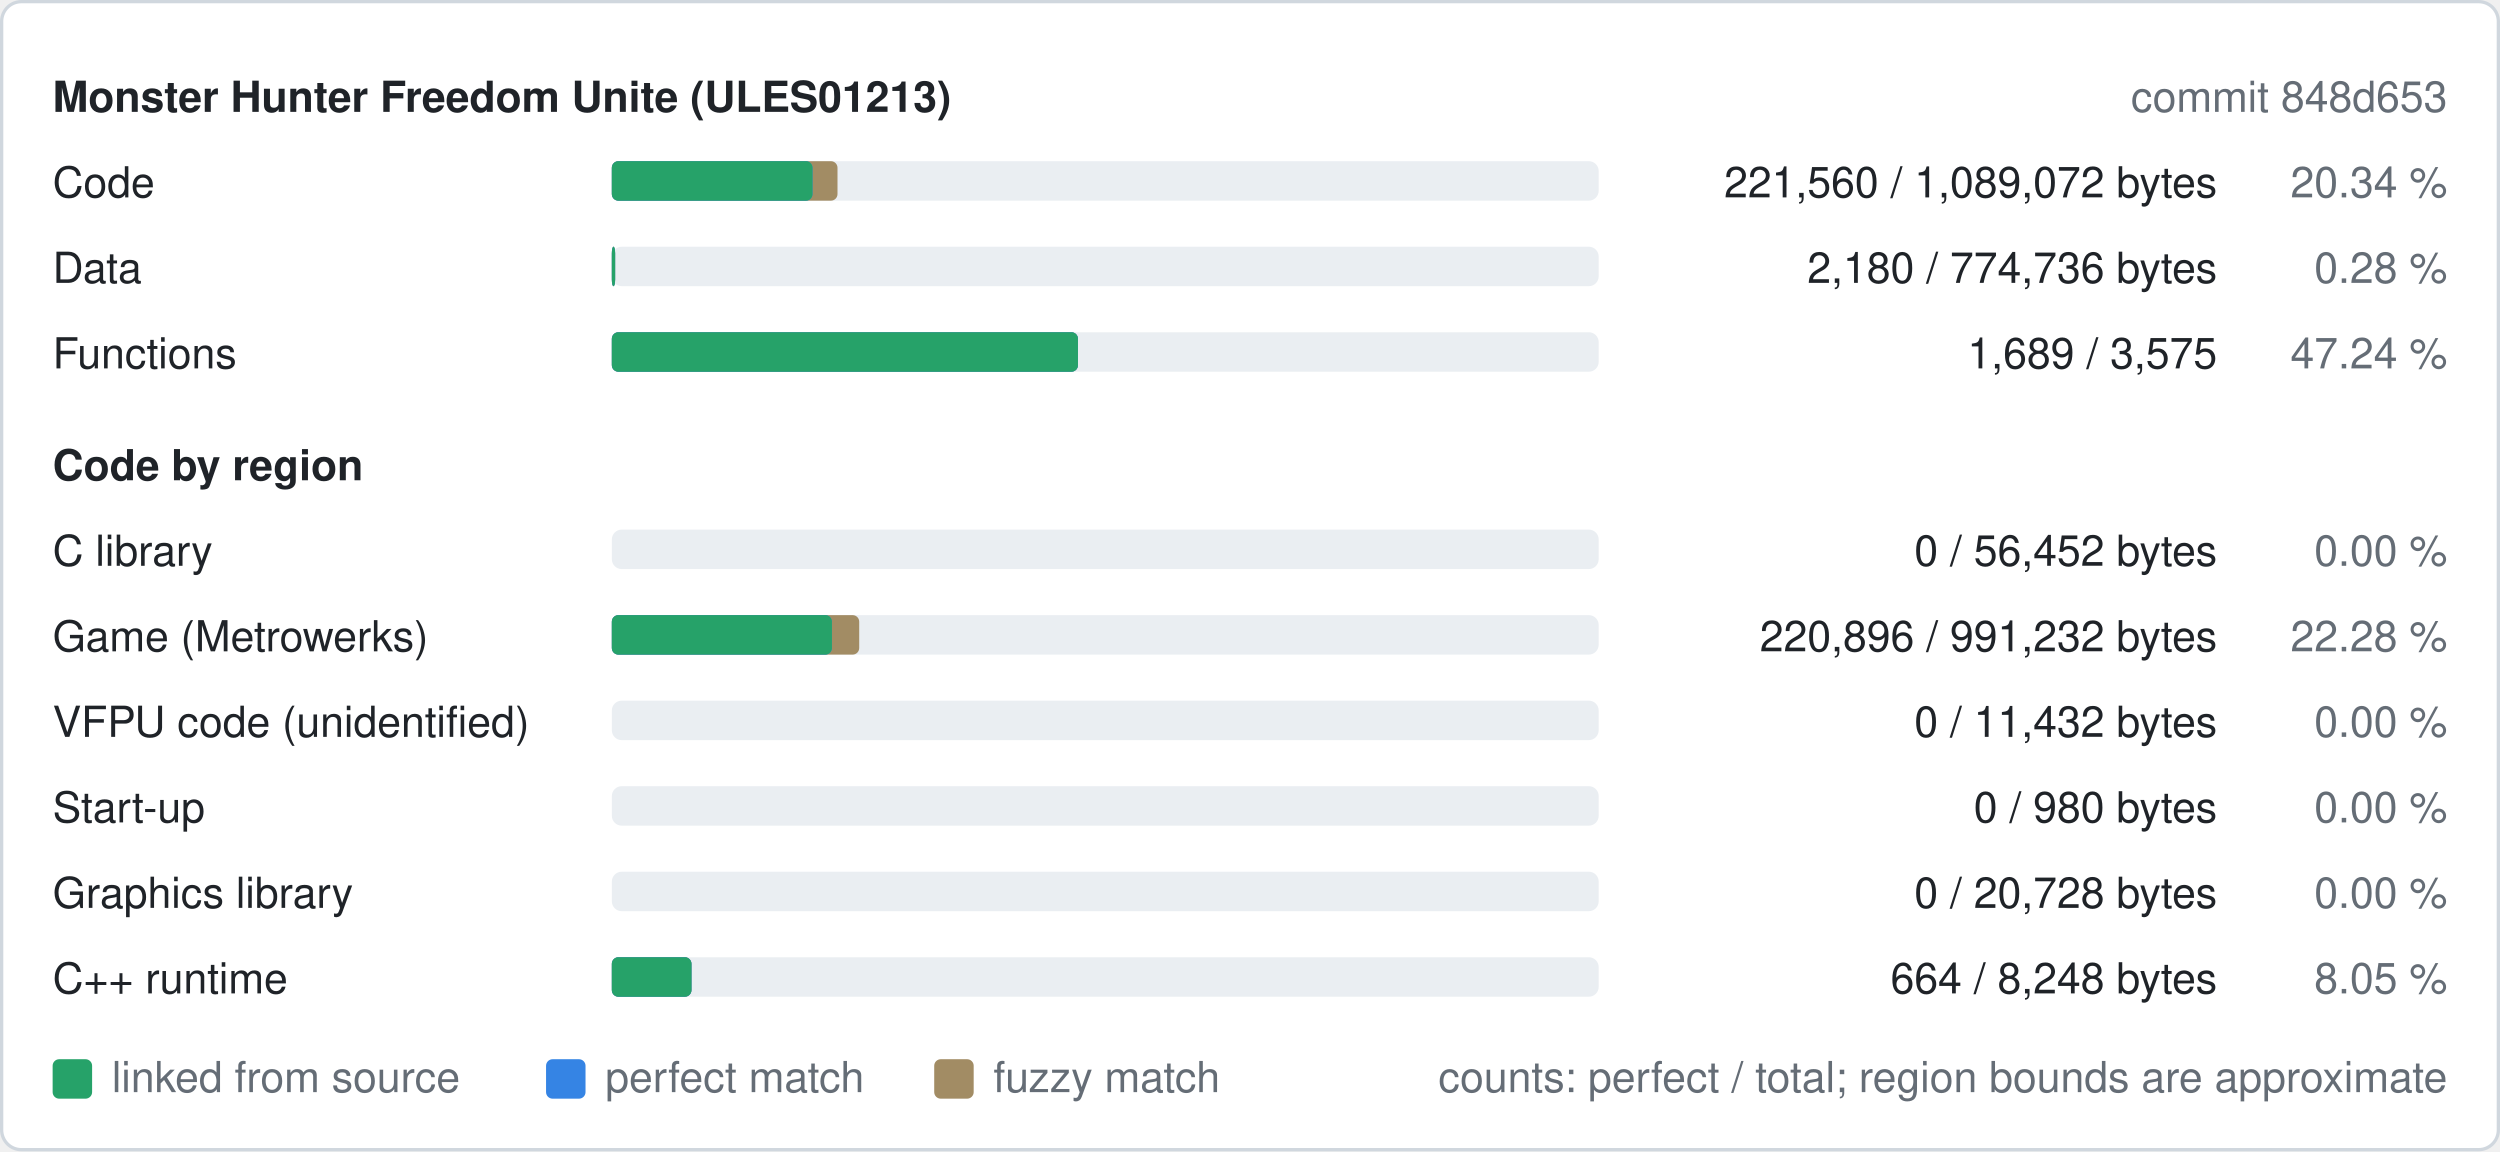
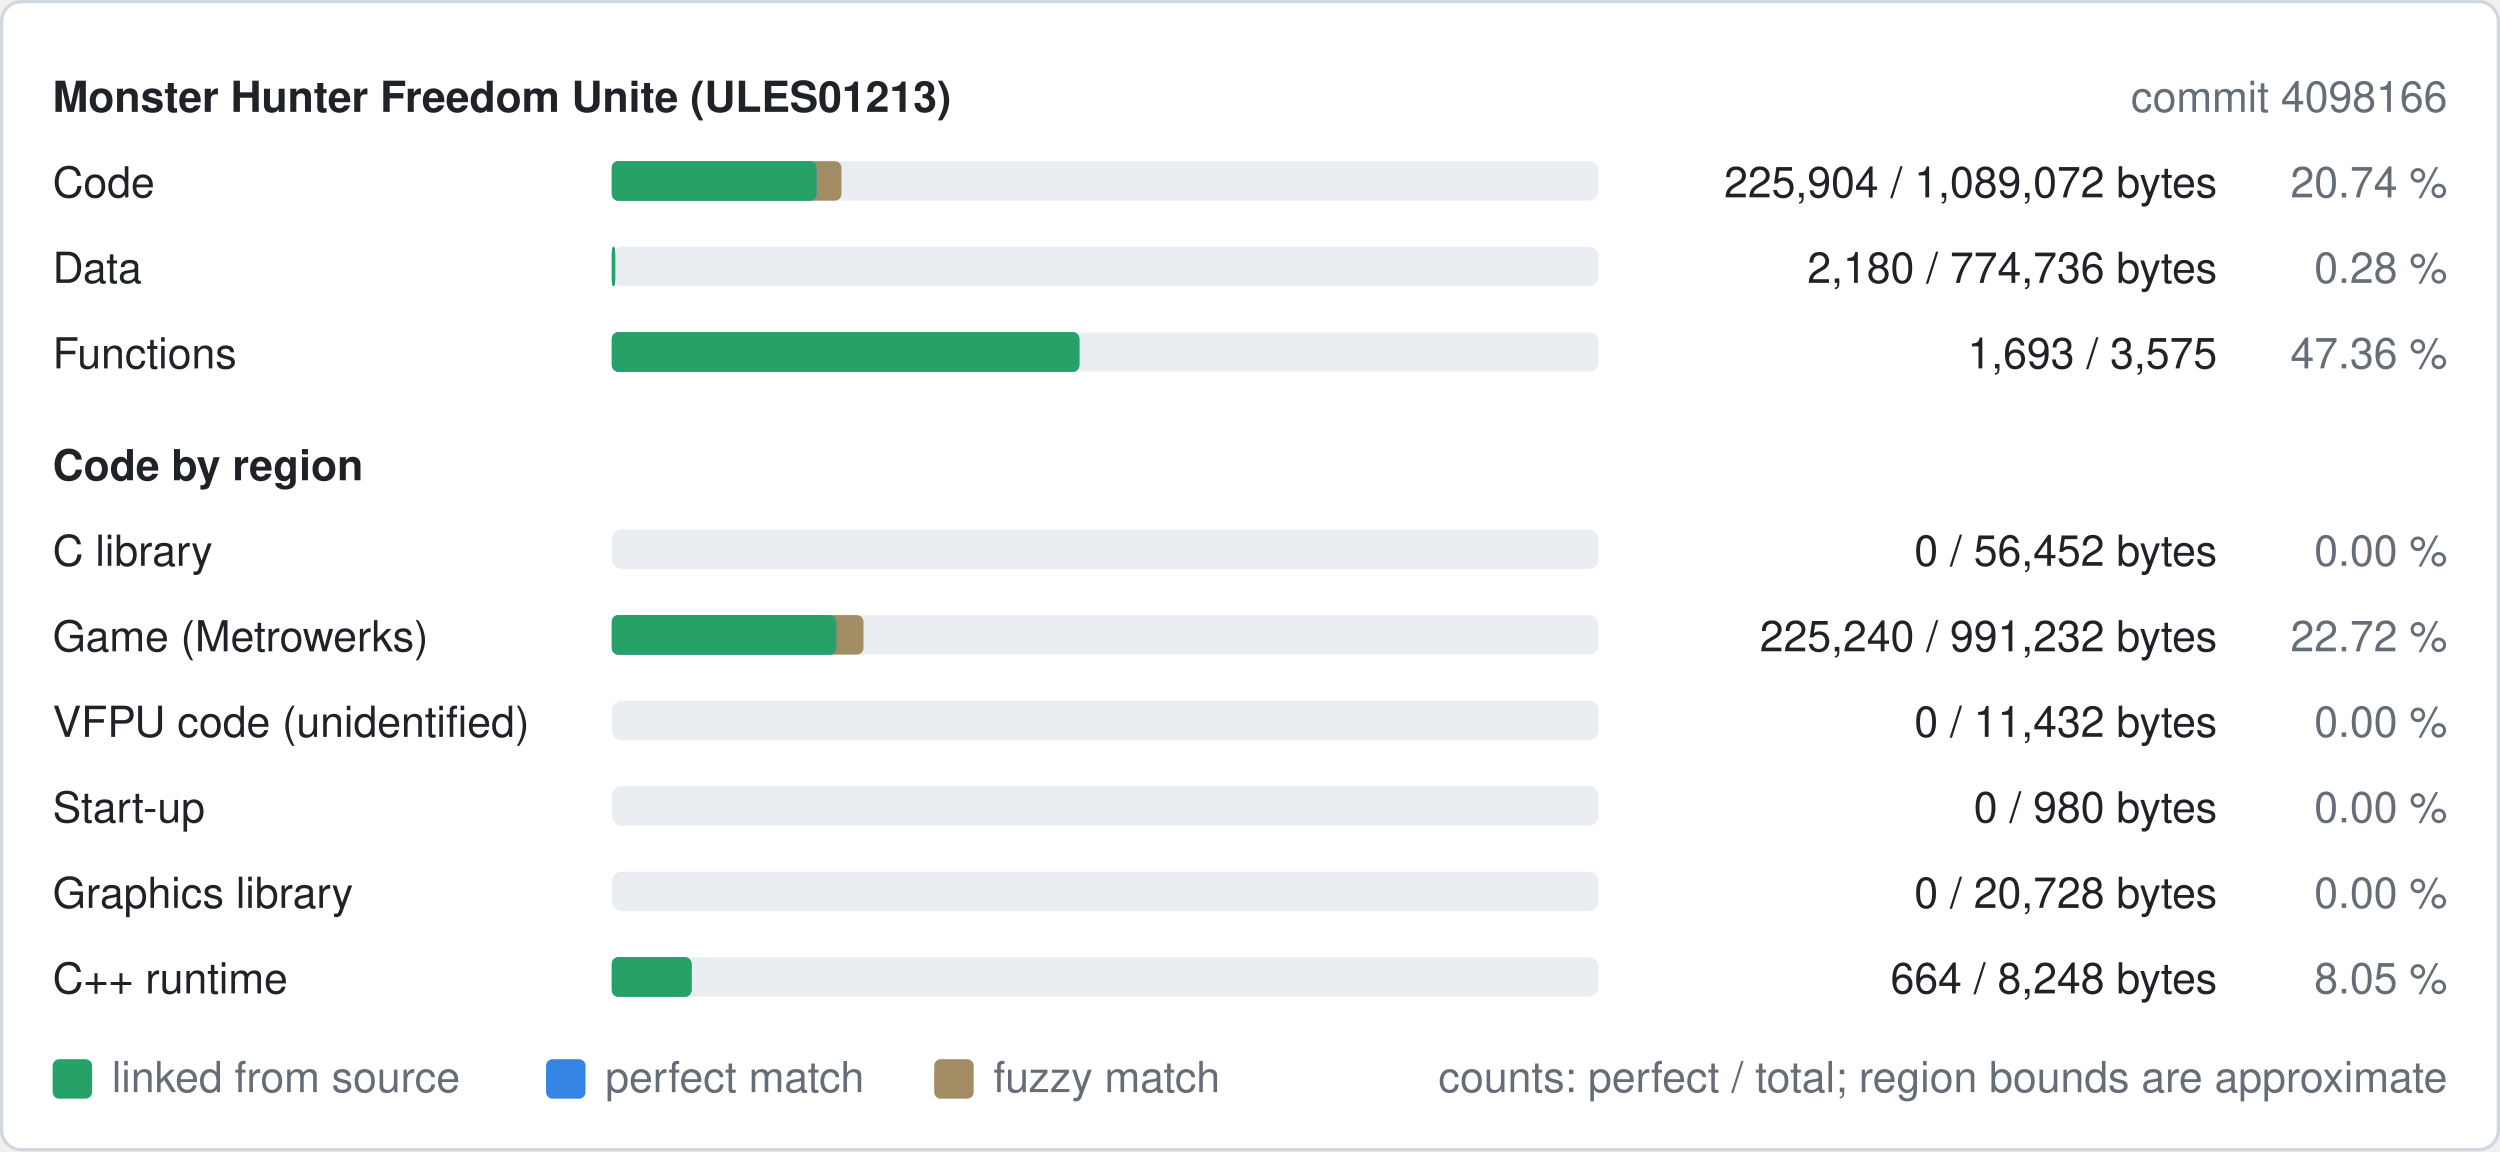
<svg xmlns="http://www.w3.org/2000/svg" width="760" height="350" viewBox="0 0 760 350" role="img" aria-label="Decompilation progress of ULES01213">
  <style>
text{font-family:-apple-system,BlinkMacSystemFont,"Segoe UI",Helvetica,Arial,sans-serif;font-size:13px}
.b{font-weight:600}
.bg{fill:#ffffff;stroke:#d0d7de}.t{fill:#1f2328}.m{fill:#656d76}.track{fill:#eaeef2}.fuzzy{fill:#a28c64}.perfect{fill:#3584e4}.linked{fill:#26a269}
@media (prefers-color-scheme: dark){.bg{fill:#0d1117;stroke:#30363d}.t{fill:#e6edf3}.m{fill:#8d96a0}.track{fill:#21262d}.fuzzy{fill:#a28c64}.perfect{fill:#3584e4}.linked{fill:#2ec27e}}
</style>
  <rect class="bg" x="0.5" y="0.5" width="759" height="349" rx="6" />
  <text class="t b" x="16" y="34">Monster Hunter Freedom Unite (ULES01213)</text>
-   <text class="m" x="744" y="34" text-anchor="end">commit 848d653</text>
+   <text class="m" x="744" y="34" text-anchor="end">commit 4098166</text>
  <text class="t" x="16" y="60">Code</text>
  <rect class="track" x="186" y="49" width="300" height="12" rx="3" />
-   <rect class="fuzzy" x="186" y="49" width="68.6" height="12" rx="2" />
-   <rect class="perfect" x="186" y="49" width="61.0" height="12" rx="2" />
-   <rect class="linked" x="186" y="49" width="61.0" height="12" rx="2" />
-   <text class="t" x="674" y="60" text-anchor="end">221,560 / 1,089,072 bytes</text>
-   <text class="m" x="744" y="60" text-anchor="end">20.34 %</text>
+   <rect class="fuzzy" x="186" y="49" width="69.8" height="12" rx="2" />
+   <rect class="perfect" x="186" y="49" width="62.2" height="12" rx="2" />
+   <rect class="linked" x="186" y="49" width="62.2" height="12" rx="2" />
+   <text class="t" x="674" y="60" text-anchor="end">225,904 / 1,089,072 bytes</text>
+   <text class="m" x="744" y="60" text-anchor="end">20.74 %</text>
  <text class="t" x="16" y="86">Data</text>
  <rect class="track" x="186" y="75" width="300" height="12" rx="3" />
  <rect class="fuzzy" x="186" y="75" width="1.0" height="12" rx="2" />
  <rect class="perfect" x="186" y="75" width="1.0" height="12" rx="2" />
  <rect class="linked" x="186" y="75" width="1.0" height="12" rx="2" />
  <text class="t" x="674" y="86" text-anchor="end">2,180 / 774,736 bytes</text>
  <text class="m" x="744" y="86" text-anchor="end">0.28 %</text>
  <text class="t" x="16" y="112">Functions</text>
  <rect class="track" x="186" y="101" width="300" height="12" rx="3" />
-   <rect class="fuzzy" x="186" y="101" width="141.7" height="12" rx="2" />
-   <rect class="perfect" x="186" y="101" width="141.7" height="12" rx="2" />
-   <rect class="linked" x="186" y="101" width="141.7" height="12" rx="2" />
-   <text class="t" x="674" y="112" text-anchor="end">1,689 / 3,575</text>
-   <text class="m" x="744" y="112" text-anchor="end">47.24 %</text>
+   <rect class="fuzzy" x="186" y="101" width="142.1" height="12" rx="2" />
+   <rect class="perfect" x="186" y="101" width="142.1" height="12" rx="2" />
+   <rect class="linked" x="186" y="101" width="142.1" height="12" rx="2" />
+   <text class="t" x="674" y="112" text-anchor="end">1,693 / 3,575</text>
+   <text class="m" x="744" y="112" text-anchor="end">47.36 %</text>
  <text class="t b" x="16" y="146">Code by region</text>
  <text class="t" x="16" y="172">C library</text>
  <rect class="track" x="186" y="161" width="300" height="12" rx="3" />
  <text class="t" x="674" y="172" text-anchor="end">0 / 56,452 bytes</text>
  <text class="m" x="744" y="172" text-anchor="end">0.00 %</text>
  <text class="t" x="16" y="198">Game (Metrowerks)</text>
  <rect class="track" x="186" y="187" width="300" height="12" rx="3" />
-   <rect class="fuzzy" x="186" y="187" width="75.2" height="12" rx="2" />
-   <rect class="perfect" x="186" y="187" width="66.9" height="12" rx="2" />
-   <rect class="linked" x="186" y="187" width="66.9" height="12" rx="2" />
-   <text class="t" x="674" y="198" text-anchor="end">220,896 / 991,232 bytes</text>
-   <text class="m" x="744" y="198" text-anchor="end">22.28 %</text>
+   <rect class="fuzzy" x="186" y="187" width="76.5" height="12" rx="2" />
+   <rect class="perfect" x="186" y="187" width="68.2" height="12" rx="2" />
+   <rect class="linked" x="186" y="187" width="68.2" height="12" rx="2" />
+   <text class="t" x="674" y="198" text-anchor="end">225,240 / 991,232 bytes</text>
+   <text class="m" x="744" y="198" text-anchor="end">22.72 %</text>
  <text class="t" x="16" y="224">VFPU code (unidentified)</text>
  <rect class="track" x="186" y="213" width="300" height="12" rx="3" />
  <text class="t" x="674" y="224" text-anchor="end">0 / 11,432 bytes</text>
  <text class="m" x="744" y="224" text-anchor="end">0.00 %</text>
  <text class="t" x="16" y="250">Start-up</text>
  <rect class="track" x="186" y="239" width="300" height="12" rx="3" />
  <text class="t" x="674" y="250" text-anchor="end">0 / 980 bytes</text>
  <text class="m" x="744" y="250" text-anchor="end">0.00 %</text>
  <text class="t" x="16" y="276">Graphics library</text>
  <rect class="track" x="186" y="265" width="300" height="12" rx="3" />
  <text class="t" x="674" y="276" text-anchor="end">0 / 20,728 bytes</text>
  <text class="m" x="744" y="276" text-anchor="end">0.00 %</text>
  <text class="t" x="16" y="302">C++ runtime</text>
  <rect class="track" x="186" y="291" width="300" height="12" rx="3" />
  <rect class="fuzzy" x="186" y="291" width="24.2" height="12" rx="2" />
  <rect class="perfect" x="186" y="291" width="24.2" height="12" rx="2" />
  <rect class="linked" x="186" y="291" width="24.2" height="12" rx="2" />
  <text class="t" x="674" y="302" text-anchor="end">664 / 8,248 bytes</text>
  <text class="m" x="744" y="302" text-anchor="end">8.05 %</text>
  <rect class="linked" x="16" y="322" width="12" height="12" rx="2" />
  <text class="m" x="34" y="332">linked from source</text>
  <rect class="perfect" x="166" y="322" width="12" height="12" rx="2" />
  <text class="m" x="184" y="332">perfect match</text>
  <rect class="fuzzy" x="284" y="322" width="12" height="12" rx="2" />
  <text class="m" x="302" y="332">fuzzy match</text>
  <text class="m" x="744" y="332" text-anchor="end">counts: perfect / total; region bounds are approximate</text>
</svg>
